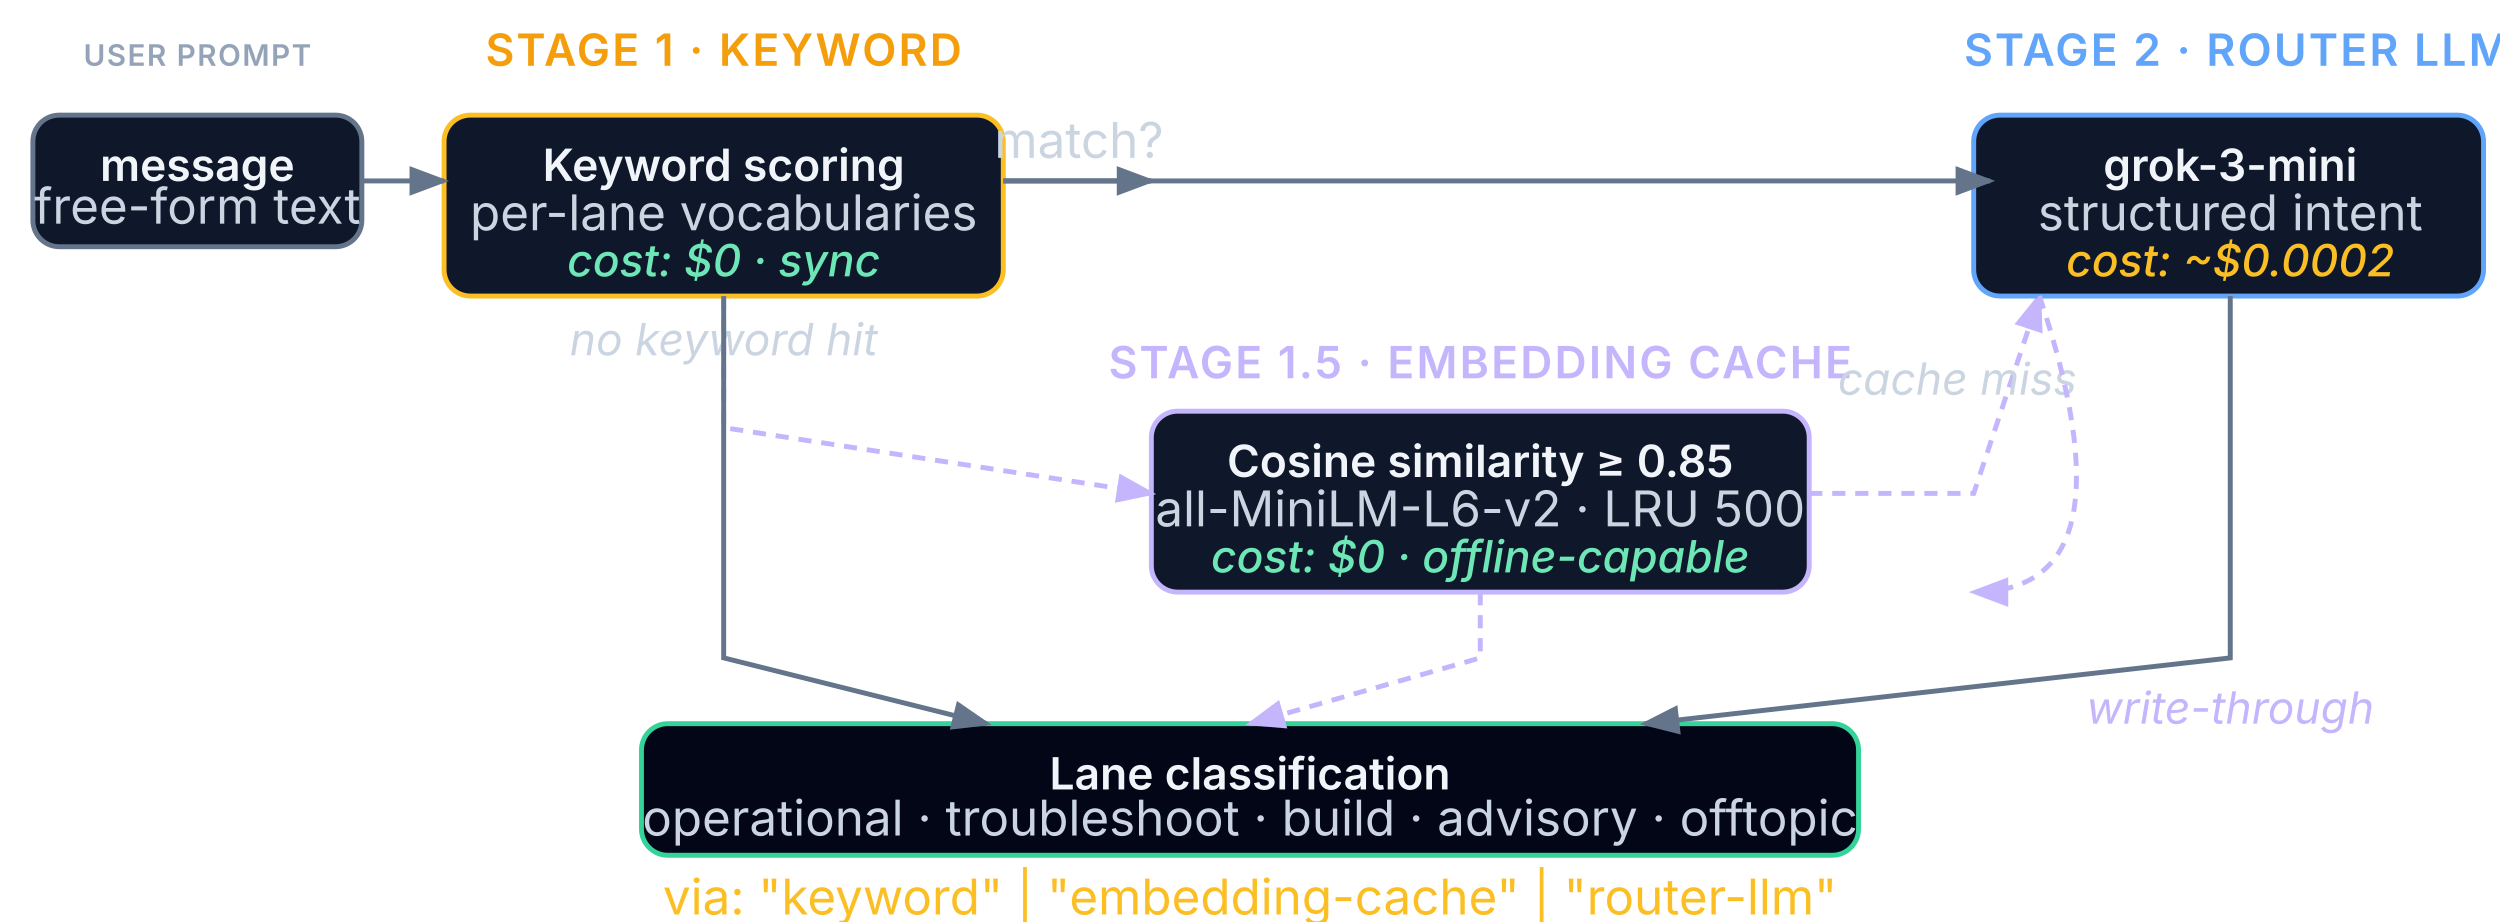
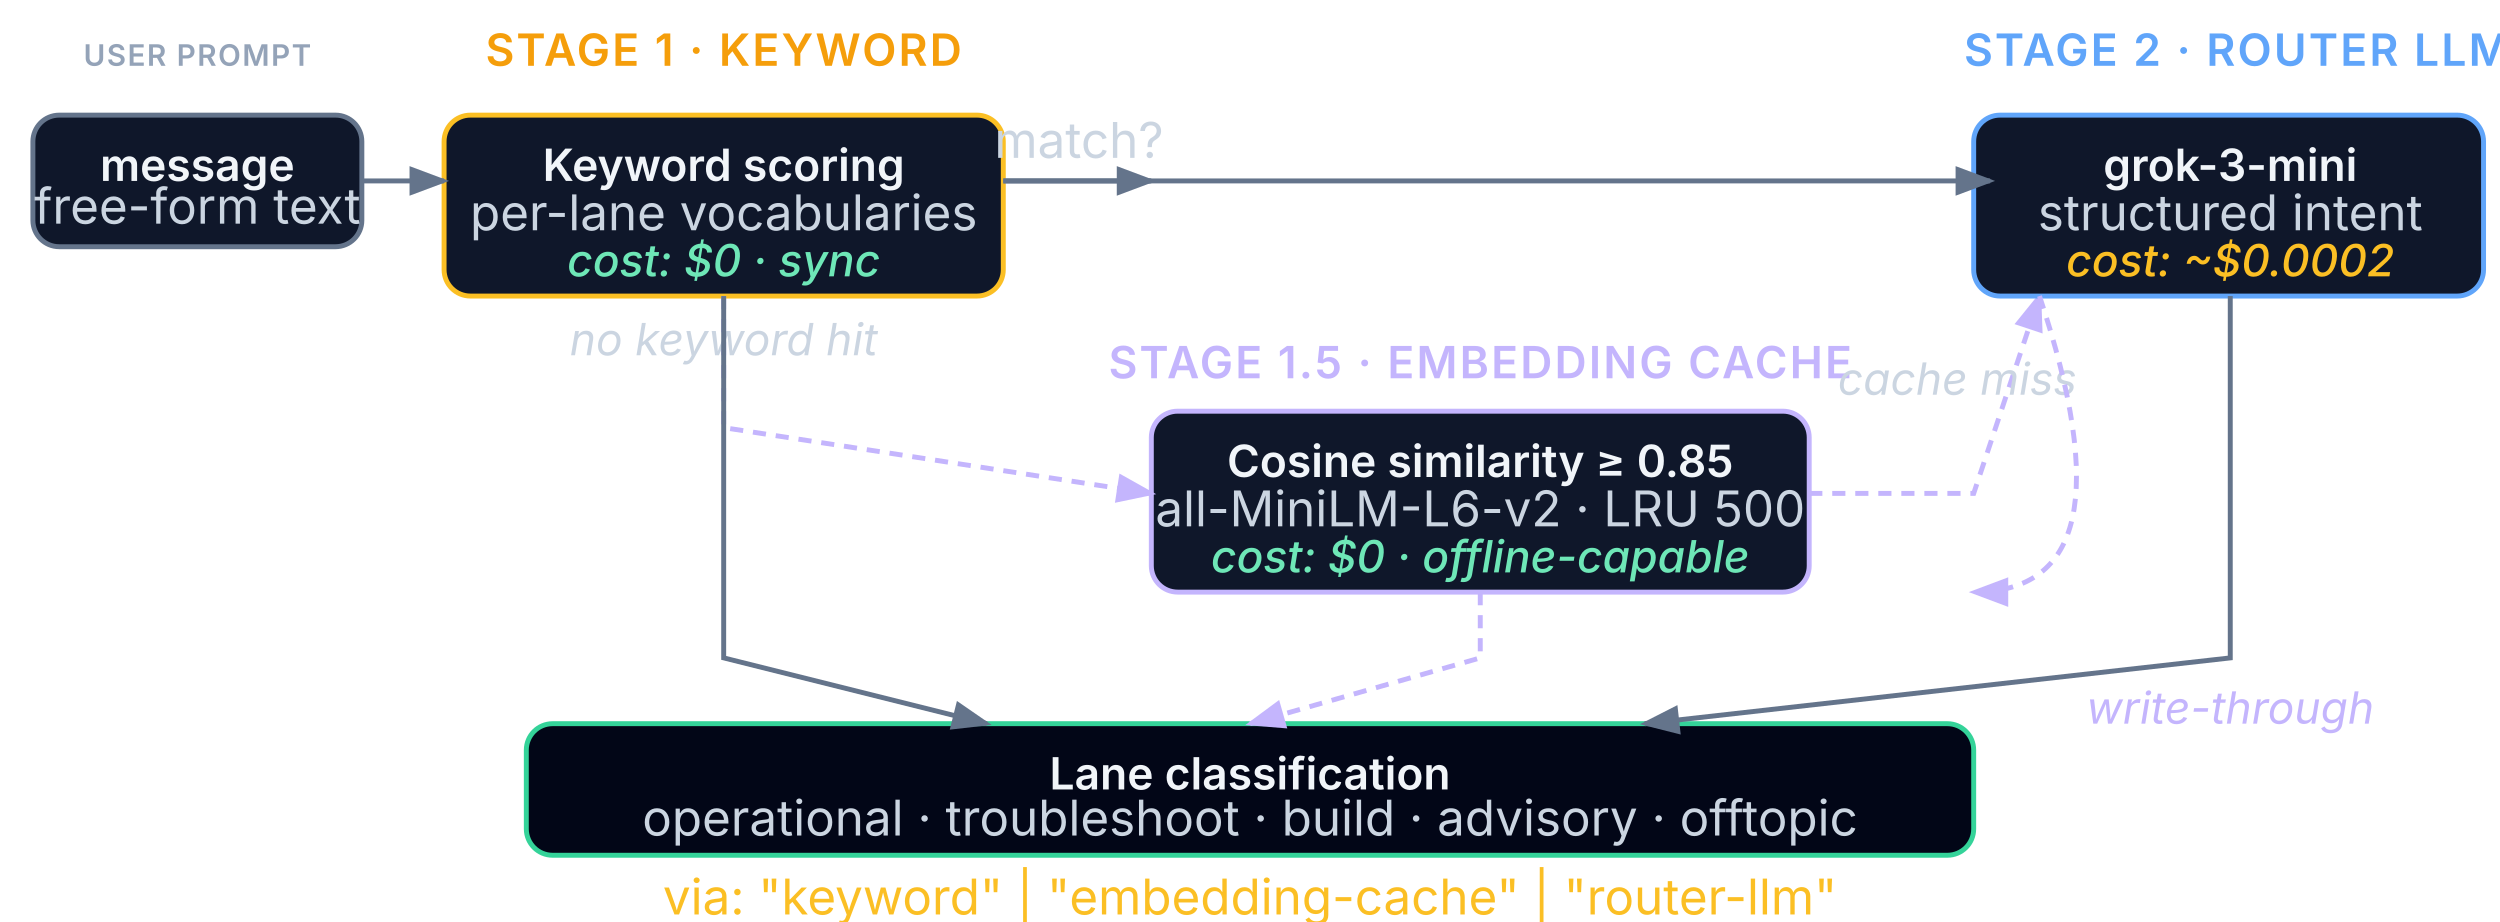
<svg xmlns="http://www.w3.org/2000/svg" viewBox="0 0 760 280" fill="none">
  <style>
    text { font-family: 'Inter', sans-serif; }
    .node { rx: 8; ry: 8; stroke-width: 1.5; }
    .arrow { stroke: #64748b; stroke-width: 1.5; fill: none; marker-end: url(#fmah); }
    .arrow-cache { stroke: #c4b5fd; stroke-width: 1.5; fill: none; stroke-dasharray: 4 3; marker-end: url(#fmcah); }
    .label { font-size: 15px; fill: #cbd5e1; }
    .title { font-size: 13.5px; fill: #f1f5f9; font-weight: 600; }
    .stage { font-size: 13.5px; fill: #f59e0b; font-weight: 600; text-transform: uppercase; letter-spacing: 0.05em; }
    .cost { font-size: 13.5px; fill: #6ee7b7; font-weight: 500; font-style: italic; }
    .miss { font-size: 13.5px; fill: #cbd5e1; font-style: italic; }
  </style>
  <defs>
    <marker id="fmah" markerWidth="8" markerHeight="6" refX="7" refY="3" orient="auto">
      <path d="M0,0 L8,3 L0,6" fill="#64748b" />
    </marker>
    <marker id="fmcah" markerWidth="8" markerHeight="6" refX="7" refY="3" orient="auto">
      <path d="M0,0 L8,3 L0,6" fill="#c4b5fd" />
    </marker>
  </defs>
  <text x="60" y="20" class="phase" style="fill:#94a3b8;text-transform:uppercase;letter-spacing:0.05em;font-size:9px;font-weight:600;" text-anchor="middle">USER PROMPT</text>
  <rect x="10" y="35" width="100" height="40" class="node" fill="#0f172a" stroke="#64748b" />
  <text x="60" y="55" class="title" text-anchor="middle">message</text>
  <text x="60" y="68" class="label" text-anchor="middle">free-form text</text>
  <text x="220" y="20" class="stage" text-anchor="middle">STAGE 1 · KEYWORD</text>
  <rect x="135" y="35" width="170" height="55" class="node" fill="#0f172a" stroke="#fbbf24" />
  <text x="220" y="55" class="title" text-anchor="middle">Keyword scoring</text>
  <text x="220" y="70" class="label" text-anchor="middle">per-lane vocabularies</text>
  <text x="220" y="84" class="cost" text-anchor="middle">cost: $0 · sync</text>
  <path d="M110,55 L135,55" class="arrow" />
  <path d="M305,55 L350,55" class="arrow" />
  <text x="328" y="48" class="label" text-anchor="middle">match?</text>
  <text x="450" y="115" class="stage" style="fill:#c4b5fd;" text-anchor="middle">STAGE 1.5 · EMBEDDING CACHE</text>
  <rect x="350" y="125" width="200" height="55" class="node" fill="#0f172a" stroke="#c4b5fd" />
  <text x="450" y="145" class="title" text-anchor="middle">Cosine similarity ≥ 0.85</text>
  <text x="450" y="160" class="label" text-anchor="middle">all-MiniLM-L6-v2 · LRU 500</text>
  <text x="450" y="174" class="cost" text-anchor="middle">cost: $0 · offline-capable</text>
  <path d="M220,90 L220,130 L350,150" class="arrow-cache" />
  <text x="220" y="108" class="miss" text-anchor="middle">no keyword hit</text>
  <path d="M550,150 L600,150 L620,90" class="arrow-cache" />
  <text x="595" y="120" class="miss" text-anchor="middle">cache miss</text>
  <text x="680" y="20" class="stage" style="fill:#60a5fa;" text-anchor="middle">STAGE 2 · ROUTER LLM</text>
  <rect x="600" y="35" width="155" height="55" class="node" fill="#0f172a" stroke="#60a5fa" />
  <text x="678" y="55" class="title" text-anchor="middle">grok-3-mini</text>
  <text x="678" y="70" class="label" text-anchor="middle">structured intent</text>
  <text x="678" y="84" class="cost" style="fill:#fbbf24;" text-anchor="middle">cost: ~$0.0002</text>
  <path d="M305,55 L605,55" class="arrow" />
-   <rect x="195" y="220" width="370" height="40" class="node" fill="#020617" stroke="#34d399" />
+   <rect x="160" y="220" width="440" height="40" class="node" fill="#020617" stroke="#34d399" />
  <text x="380" y="240" class="title" text-anchor="middle">Lane classification</text>
  <text x="380" y="254" class="label" text-anchor="middle">operational · troubleshoot · build · advisory · offtopic</text>
  <path d="M220,90 L220,200 L300,220" class="arrow" />
  <path d="M450,180 L450,200 L380,220" class="arrow-cache" />
  <path d="M678,90 L678,200 L500,220" class="arrow" />
  <text x="678" y="220" class="miss" style="fill:#c4b5fd;" text-anchor="middle">write-through</text>
  <path d="M620,90 Q650,180 600,180" class="arrow-cache" />
  <text x="380" y="278" class="label" style="fill:#fbbf24;" text-anchor="middle">via: "keyword" | "embedding-cache" | "router-llm"</text>
</svg>
